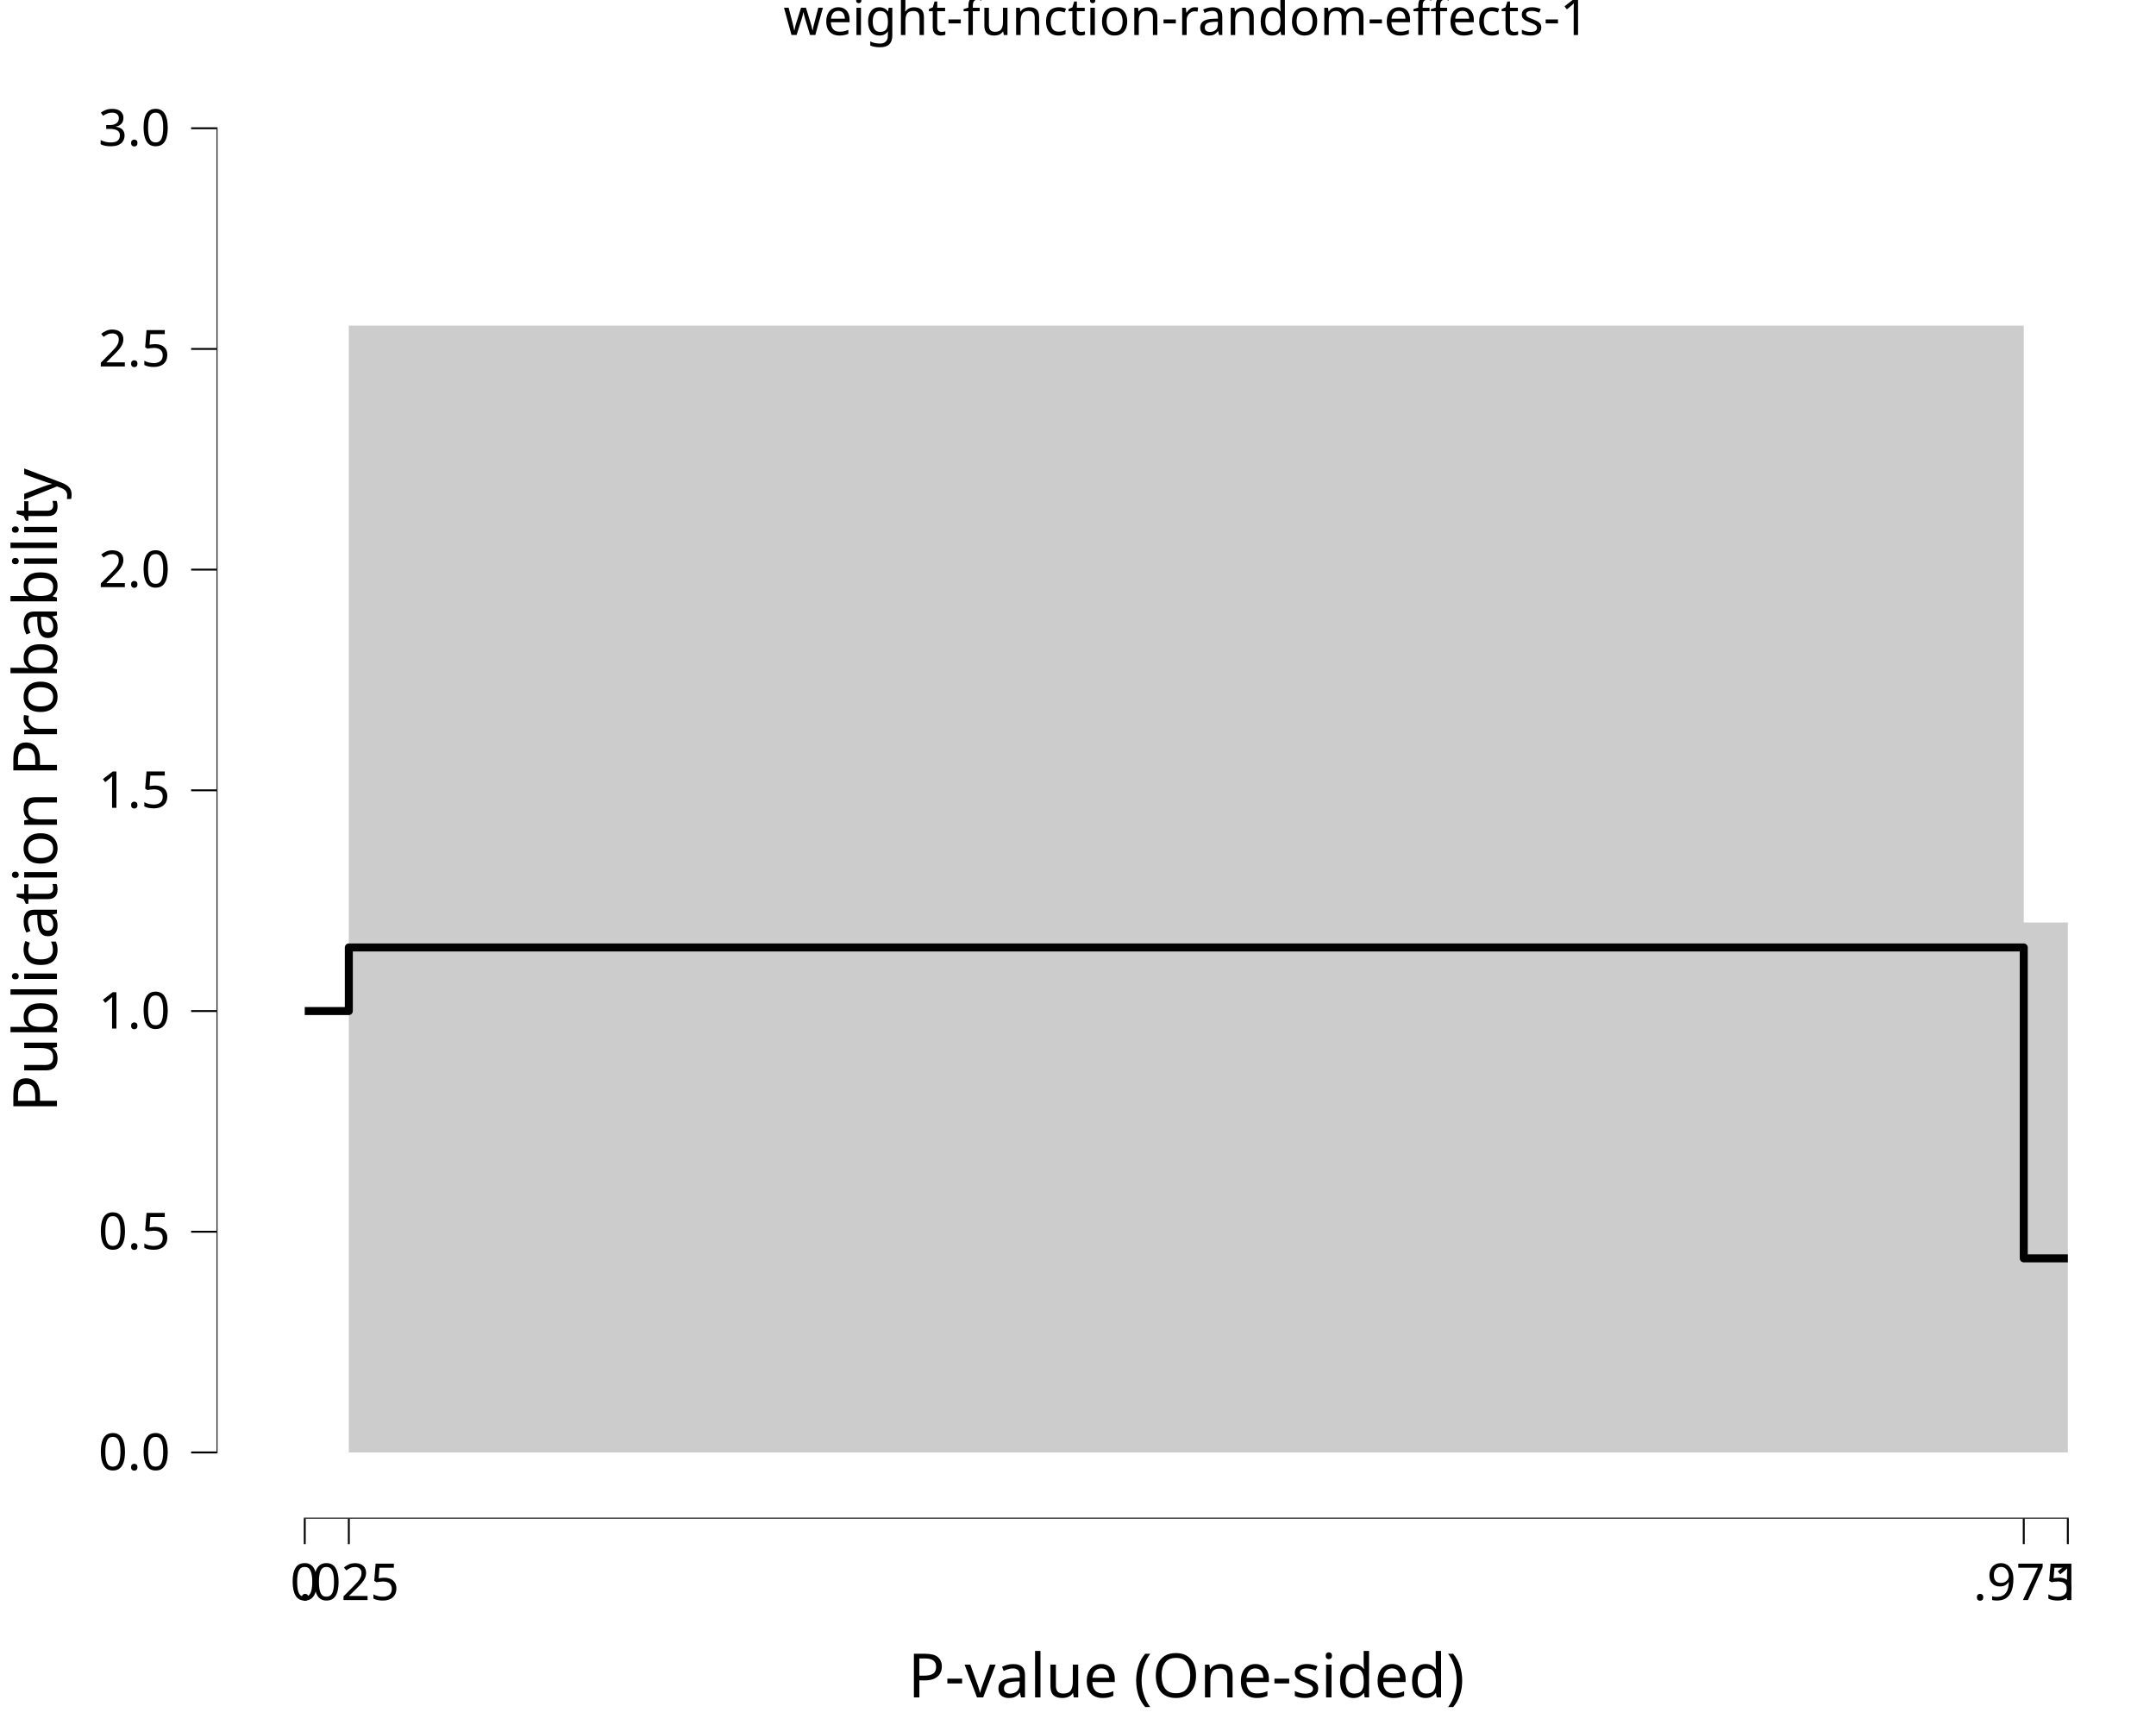
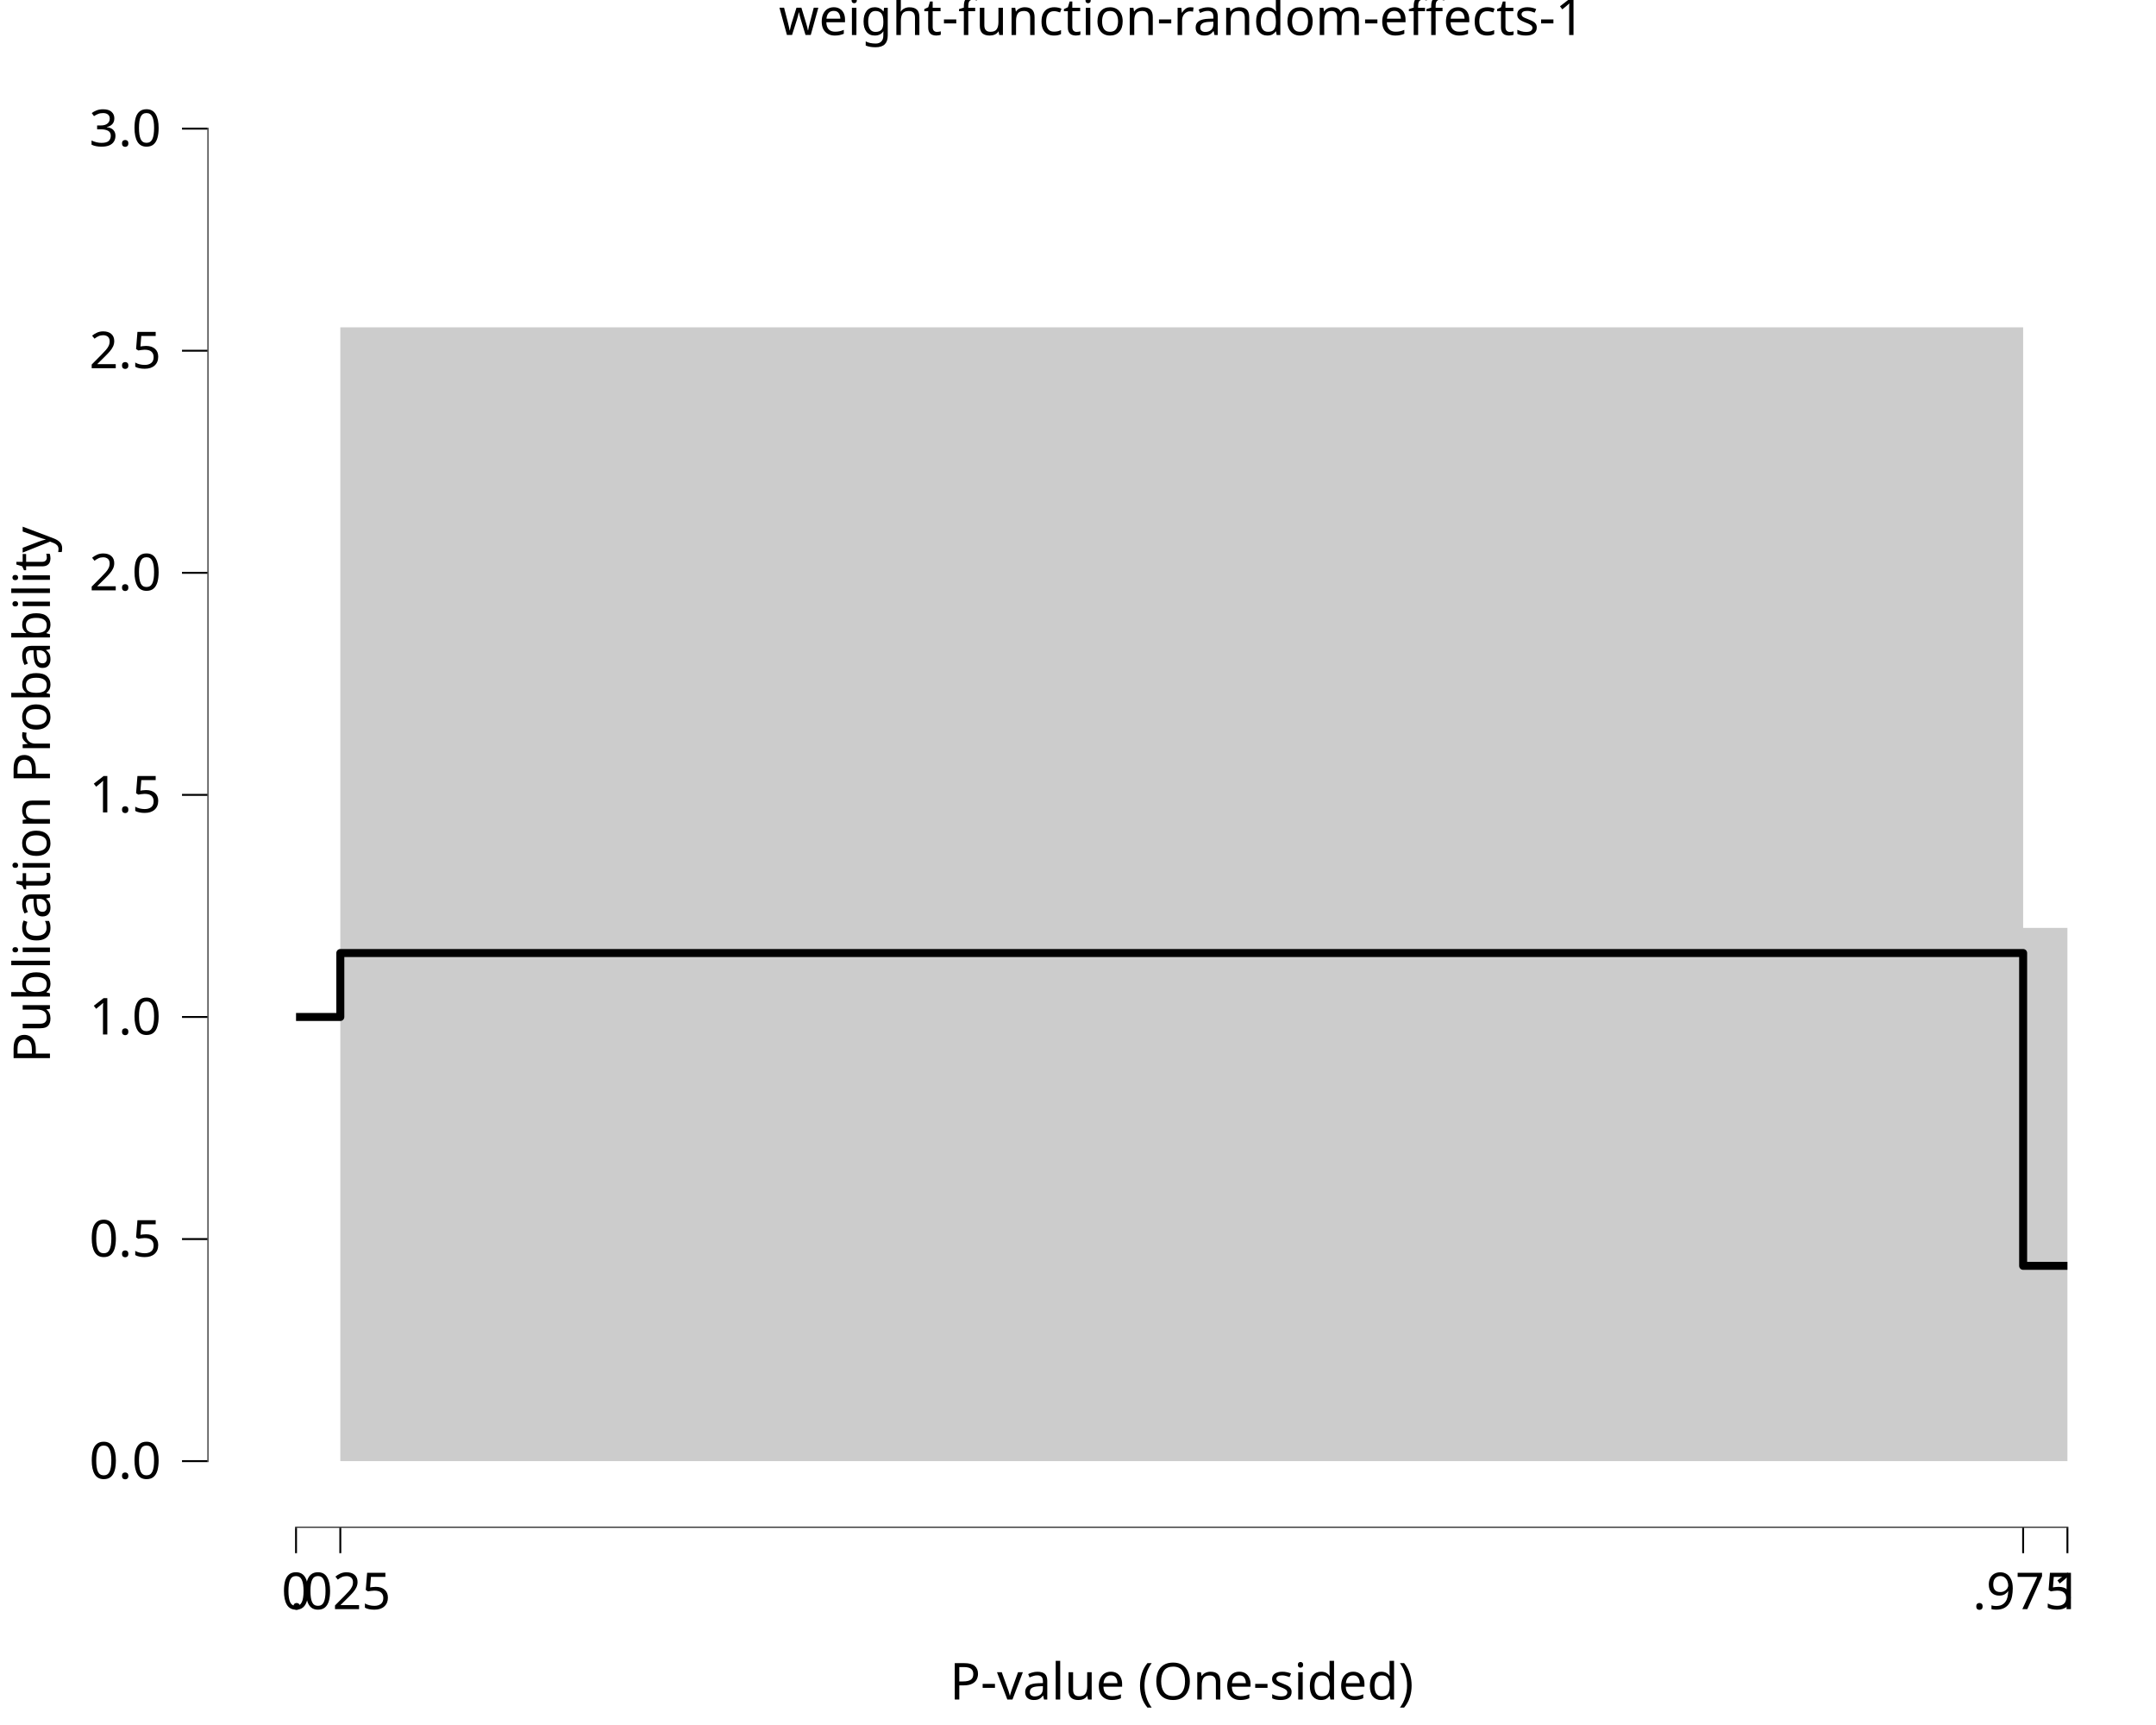
<svg xmlns="http://www.w3.org/2000/svg" class="svglite" data-engine-version="2.0" width="720.00pt" height="576.00pt" viewBox="0 0 720.00 576.00">
  <defs>
    <style type="text/css">
    .svglite line, .svglite polyline, .svglite polygon, .svglite path, .svglite rect, .svglite circle {
      fill: none;
      stroke: #000000;
      stroke-linecap: round;
      stroke-linejoin: round;
      stroke-miterlimit: 10.00;
    }
  </style>
  </defs>
  <rect width="100%" height="100%" style="stroke: none; fill: #FFFFFF;" />
  <defs>
    <clipPath id="cpMC4wMHw3MjAuMDB8MC4wMHw1NzYuMDA=">
      <rect x="0.00" y="0.00" width="720.00" height="576.00" />
    </clipPath>
  </defs>
  <g clip-path="url(#cpMC4wMHw3MjAuMDB8MC4wMHw1NzYuMDA=)">
    <rect x="0.00" y="0.00" width="720.00" height="576.00" style="stroke-width: 10.67; stroke: none;" />
  </g>
  <defs>
-     <clipPath id="cpNzIuMzN8NzIwLjAwfDIwLjcxfDUwNy4wOQ==">
-       <rect x="72.33" y="20.71" width="647.67" height="486.39" />
+     <clipPath id="cpNjkuMjh8NzIwLjAwfDIwLjcxfDUxMC4xNA==">
+       <rect x="69.28" y="20.71" width="650.72" height="489.43" />
    </clipPath>
  </defs>
-   <g clip-path="url(#cpNzIuMzN8NzIwLjAwfDIwLjcxfDUwNy4wOQ==)">
-     <rect x="72.33" y="20.71" width="647.67" height="486.39" style="stroke-width: 10.67; stroke: none;" />
-     <polygon points="101.77,337.60 116.49,337.60 116.49,484.99 675.84,484.99 675.84,484.99 690.56,484.99 690.56,308.03 675.84,308.03 675.84,108.74 116.49,108.74 116.49,337.60 101.77,337.60 " style="stroke-width: 1.07; stroke: none; fill: #CCCCCC;" />
-     <polyline points="101.77,337.60 116.49,337.60 116.49,316.37 675.84,316.37 675.84,420.18 690.56,420.18 " style="stroke-width: 2.67; stroke-linecap: butt;" />
-     <line x1="101.45" y1="507.09" x2="690.88" y2="507.09" style="stroke-width: 0.64; stroke-linecap: butt;" />
-     <line x1="72.33" y1="485.30" x2="72.33" y2="42.50" style="stroke-width: 0.64; stroke-linecap: butt;" />
-     <rect x="72.33" y="20.71" width="647.67" height="486.39" style="stroke-width: 0.00; stroke: none;" />
+   <g clip-path="url(#cpNjkuMjh8NzIwLjAwfDIwLjcxfDUxMC4xNA==)">
+     <rect x="69.28" y="20.71" width="650.72" height="489.43" style="stroke-width: 10.67; stroke: none;" />
+     <polygon points="98.86,339.58 113.65,339.58 113.65,487.89 675.63,487.89 675.63,487.89 690.42,487.89 690.42,309.83 675.63,309.83 675.63,109.30 113.65,109.30 113.65,339.58 98.86,339.58 " style="stroke-width: 1.07; stroke: none; fill: #CCCCCC;" />
+     <polyline points="98.86,339.58 113.65,339.58 113.65,318.23 675.63,318.23 675.63,422.68 690.42,422.68 " style="stroke-width: 2.67; stroke-linecap: butt;" />
+     <line x1="98.54" y1="510.14" x2="690.74" y2="510.14" style="stroke-width: 0.64; stroke-linecap: butt;" />
+     <line x1="69.28" y1="488.21" x2="69.28" y2="42.64" style="stroke-width: 0.64; stroke-linecap: butt;" />
+     <rect x="69.28" y="20.71" width="650.72" height="489.43" style="stroke-width: 0.00; stroke: none;" />
  </g>
  <g clip-path="url(#cpMC4wMHw3MjAuMDB8MC4wMHw1NzYuMDA=)">
-     <polyline points="72.33,507.09 72.33,20.71 " style="stroke-width: 0.00; stroke: none; stroke-linecap: butt;" />
-     <text x="56.85" y="490.84" text-anchor="end" style="font-size: 17.00px; font-family: sans;" textLength="23.63px" lengthAdjust="spacingAndGlyphs">0.0</text>
-     <text x="56.85" y="417.14" text-anchor="end" style="font-size: 17.00px; font-family: sans;" textLength="23.63px" lengthAdjust="spacingAndGlyphs">0.5</text>
-     <text x="56.85" y="343.45" text-anchor="end" style="font-size: 17.00px; font-family: sans;" textLength="23.63px" lengthAdjust="spacingAndGlyphs">1.0</text>
-     <text x="56.85" y="269.75" text-anchor="end" style="font-size: 17.00px; font-family: sans;" textLength="23.63px" lengthAdjust="spacingAndGlyphs">1.5</text>
-     <text x="56.85" y="196.06" text-anchor="end" style="font-size: 17.00px; font-family: sans;" textLength="23.63px" lengthAdjust="spacingAndGlyphs">2.0</text>
-     <text x="56.85" y="122.36" text-anchor="end" style="font-size: 17.00px; font-family: sans;" textLength="23.63px" lengthAdjust="spacingAndGlyphs">2.5</text>
-     <text x="56.85" y="48.67" text-anchor="end" style="font-size: 17.00px; font-family: sans;" textLength="23.63px" lengthAdjust="spacingAndGlyphs">3.0</text>
-     <polyline points="63.83,484.99 72.33,484.99 " style="stroke-width: 0.64; stroke-linecap: butt;" />
-     <polyline points="63.83,411.29 72.33,411.29 " style="stroke-width: 0.64; stroke-linecap: butt;" />
-     <polyline points="63.83,337.60 72.33,337.60 " style="stroke-width: 0.64; stroke-linecap: butt;" />
-     <polyline points="63.83,263.90 72.33,263.90 " style="stroke-width: 0.64; stroke-linecap: butt;" />
-     <polyline points="63.83,190.21 72.33,190.21 " style="stroke-width: 0.64; stroke-linecap: butt;" />
-     <polyline points="63.83,116.51 72.33,116.51 " style="stroke-width: 0.64; stroke-linecap: butt;" />
-     <polyline points="63.83,42.82 72.33,42.82 " style="stroke-width: 0.64; stroke-linecap: butt;" />
-     <polyline points="72.33,507.09 720.00,507.09 " style="stroke-width: 0.00; stroke: none; stroke-linecap: butt;" />
-     <polyline points="101.77,515.60 101.77,507.09 " style="stroke-width: 0.64; stroke-linecap: butt;" />
-     <polyline points="116.49,515.60 116.49,507.09 " style="stroke-width: 0.64; stroke-linecap: butt;" />
-     <polyline points="675.84,515.60 675.84,507.09 " style="stroke-width: 0.64; stroke-linecap: butt;" />
-     <polyline points="690.56,515.60 690.56,507.09 " style="stroke-width: 0.64; stroke-linecap: butt;" />
-     <text x="101.77" y="534.27" text-anchor="middle" style="font-size: 17.00px; font-family: sans;" textLength="9.46px" lengthAdjust="spacingAndGlyphs">0</text>
-     <text x="116.49" y="534.27" text-anchor="middle" style="font-size: 17.00px; font-family: sans;" textLength="33.09px" lengthAdjust="spacingAndGlyphs">.025</text>
-     <text x="675.84" y="534.27" text-anchor="middle" style="font-size: 17.00px; font-family: sans;" textLength="33.09px" lengthAdjust="spacingAndGlyphs">.975</text>
-     <text x="690.56" y="534.27" text-anchor="middle" style="font-size: 17.00px; font-family: sans;" textLength="9.46px" lengthAdjust="spacingAndGlyphs">1</text>
-     <text x="396.16" y="566.78" text-anchor="middle" style="font-size: 20.40px; font-family: sans;" textLength="182.57px" lengthAdjust="spacingAndGlyphs">P-value (One-sided)</text>
-     <text transform="translate(19.02,263.90) rotate(-90)" text-anchor="middle" style="font-size: 20.40px; font-family: sans;" textLength="200.72px" lengthAdjust="spacingAndGlyphs">Publication Probability</text>
-     <text x="396.16" y="11.70" text-anchor="middle" style="font-size: 17.00px; font-family: sans;" textLength="248.53px" lengthAdjust="spacingAndGlyphs">weight-function-random-effects-1</text>
+     <polyline points="69.28,510.14 69.28,20.71 " style="stroke-width: 0.00; stroke: none; stroke-linecap: butt;" />
+     <text x="53.81" y="493.74" text-anchor="end" style="font-size: 17.00px; font-family: sans;" textLength="23.63px" lengthAdjust="spacingAndGlyphs">0.0</text>
+     <text x="53.81" y="419.59" text-anchor="end" style="font-size: 17.00px; font-family: sans;" textLength="23.63px" lengthAdjust="spacingAndGlyphs">0.5</text>
+     <text x="53.81" y="345.43" text-anchor="end" style="font-size: 17.00px; font-family: sans;" textLength="23.63px" lengthAdjust="spacingAndGlyphs">1.0</text>
+     <text x="53.81" y="271.27" text-anchor="end" style="font-size: 17.00px; font-family: sans;" textLength="23.63px" lengthAdjust="spacingAndGlyphs">1.5</text>
+     <text x="53.81" y="197.12" text-anchor="end" style="font-size: 17.00px; font-family: sans;" textLength="23.63px" lengthAdjust="spacingAndGlyphs">2.0</text>
+     <text x="53.81" y="122.96" text-anchor="end" style="font-size: 17.00px; font-family: sans;" textLength="23.63px" lengthAdjust="spacingAndGlyphs">2.5</text>
+     <text x="53.81" y="48.80" text-anchor="end" style="font-size: 17.00px; font-family: sans;" textLength="23.63px" lengthAdjust="spacingAndGlyphs">3.0</text>
+     <polyline points="60.78,487.89 69.28,487.89 " style="stroke-width: 0.64; stroke-linecap: butt;" />
+     <polyline points="60.78,413.74 69.28,413.74 " style="stroke-width: 0.64; stroke-linecap: butt;" />
+     <polyline points="60.78,339.58 69.28,339.58 " style="stroke-width: 0.64; stroke-linecap: butt;" />
+     <polyline points="60.78,265.42 69.28,265.42 " style="stroke-width: 0.64; stroke-linecap: butt;" />
+     <polyline points="60.78,191.27 69.28,191.27 " style="stroke-width: 0.64; stroke-linecap: butt;" />
+     <polyline points="60.78,117.11 69.28,117.11 " style="stroke-width: 0.64; stroke-linecap: butt;" />
+     <polyline points="60.78,42.95 69.28,42.95 " style="stroke-width: 0.64; stroke-linecap: butt;" />
+     <polyline points="69.28,510.14 720.00,510.14 " style="stroke-width: 0.00; stroke: none; stroke-linecap: butt;" />
+     <polyline points="98.86,518.64 98.86,510.14 " style="stroke-width: 0.64; stroke-linecap: butt;" />
+     <polyline points="113.65,518.64 113.65,510.14 " style="stroke-width: 0.64; stroke-linecap: butt;" />
+     <polyline points="675.63,518.64 675.63,510.14 " style="stroke-width: 0.64; stroke-linecap: butt;" />
+     <polyline points="690.42,518.64 690.42,510.14 " style="stroke-width: 0.64; stroke-linecap: butt;" />
+     <text x="98.86" y="537.32" text-anchor="middle" style="font-size: 17.00px; font-family: sans;" textLength="9.46px" lengthAdjust="spacingAndGlyphs">0</text>
+     <text x="113.65" y="537.32" text-anchor="middle" style="font-size: 17.00px; font-family: sans;" textLength="33.09px" lengthAdjust="spacingAndGlyphs">.025</text>
+     <text x="675.63" y="537.32" text-anchor="middle" style="font-size: 17.00px; font-family: sans;" textLength="33.09px" lengthAdjust="spacingAndGlyphs">.975</text>
+     <text x="690.42" y="537.32" text-anchor="middle" style="font-size: 17.00px; font-family: sans;" textLength="9.46px" lengthAdjust="spacingAndGlyphs">1</text>
+     <text x="394.64" y="567.49" text-anchor="middle" style="font-size: 17.00px; font-family: sans;" textLength="152.14px" lengthAdjust="spacingAndGlyphs">P-value (One-sided)</text>
+     <text transform="translate(16.68,265.42) rotate(-90)" text-anchor="middle" style="font-size: 17.00px; font-family: sans;" textLength="167.27px" lengthAdjust="spacingAndGlyphs">Publication Probability</text>
+     <text x="394.64" y="11.70" text-anchor="middle" style="font-size: 17.00px; font-family: sans;" textLength="248.53px" lengthAdjust="spacingAndGlyphs">weight-function-random-effects-1</text>
  </g>
</svg>
